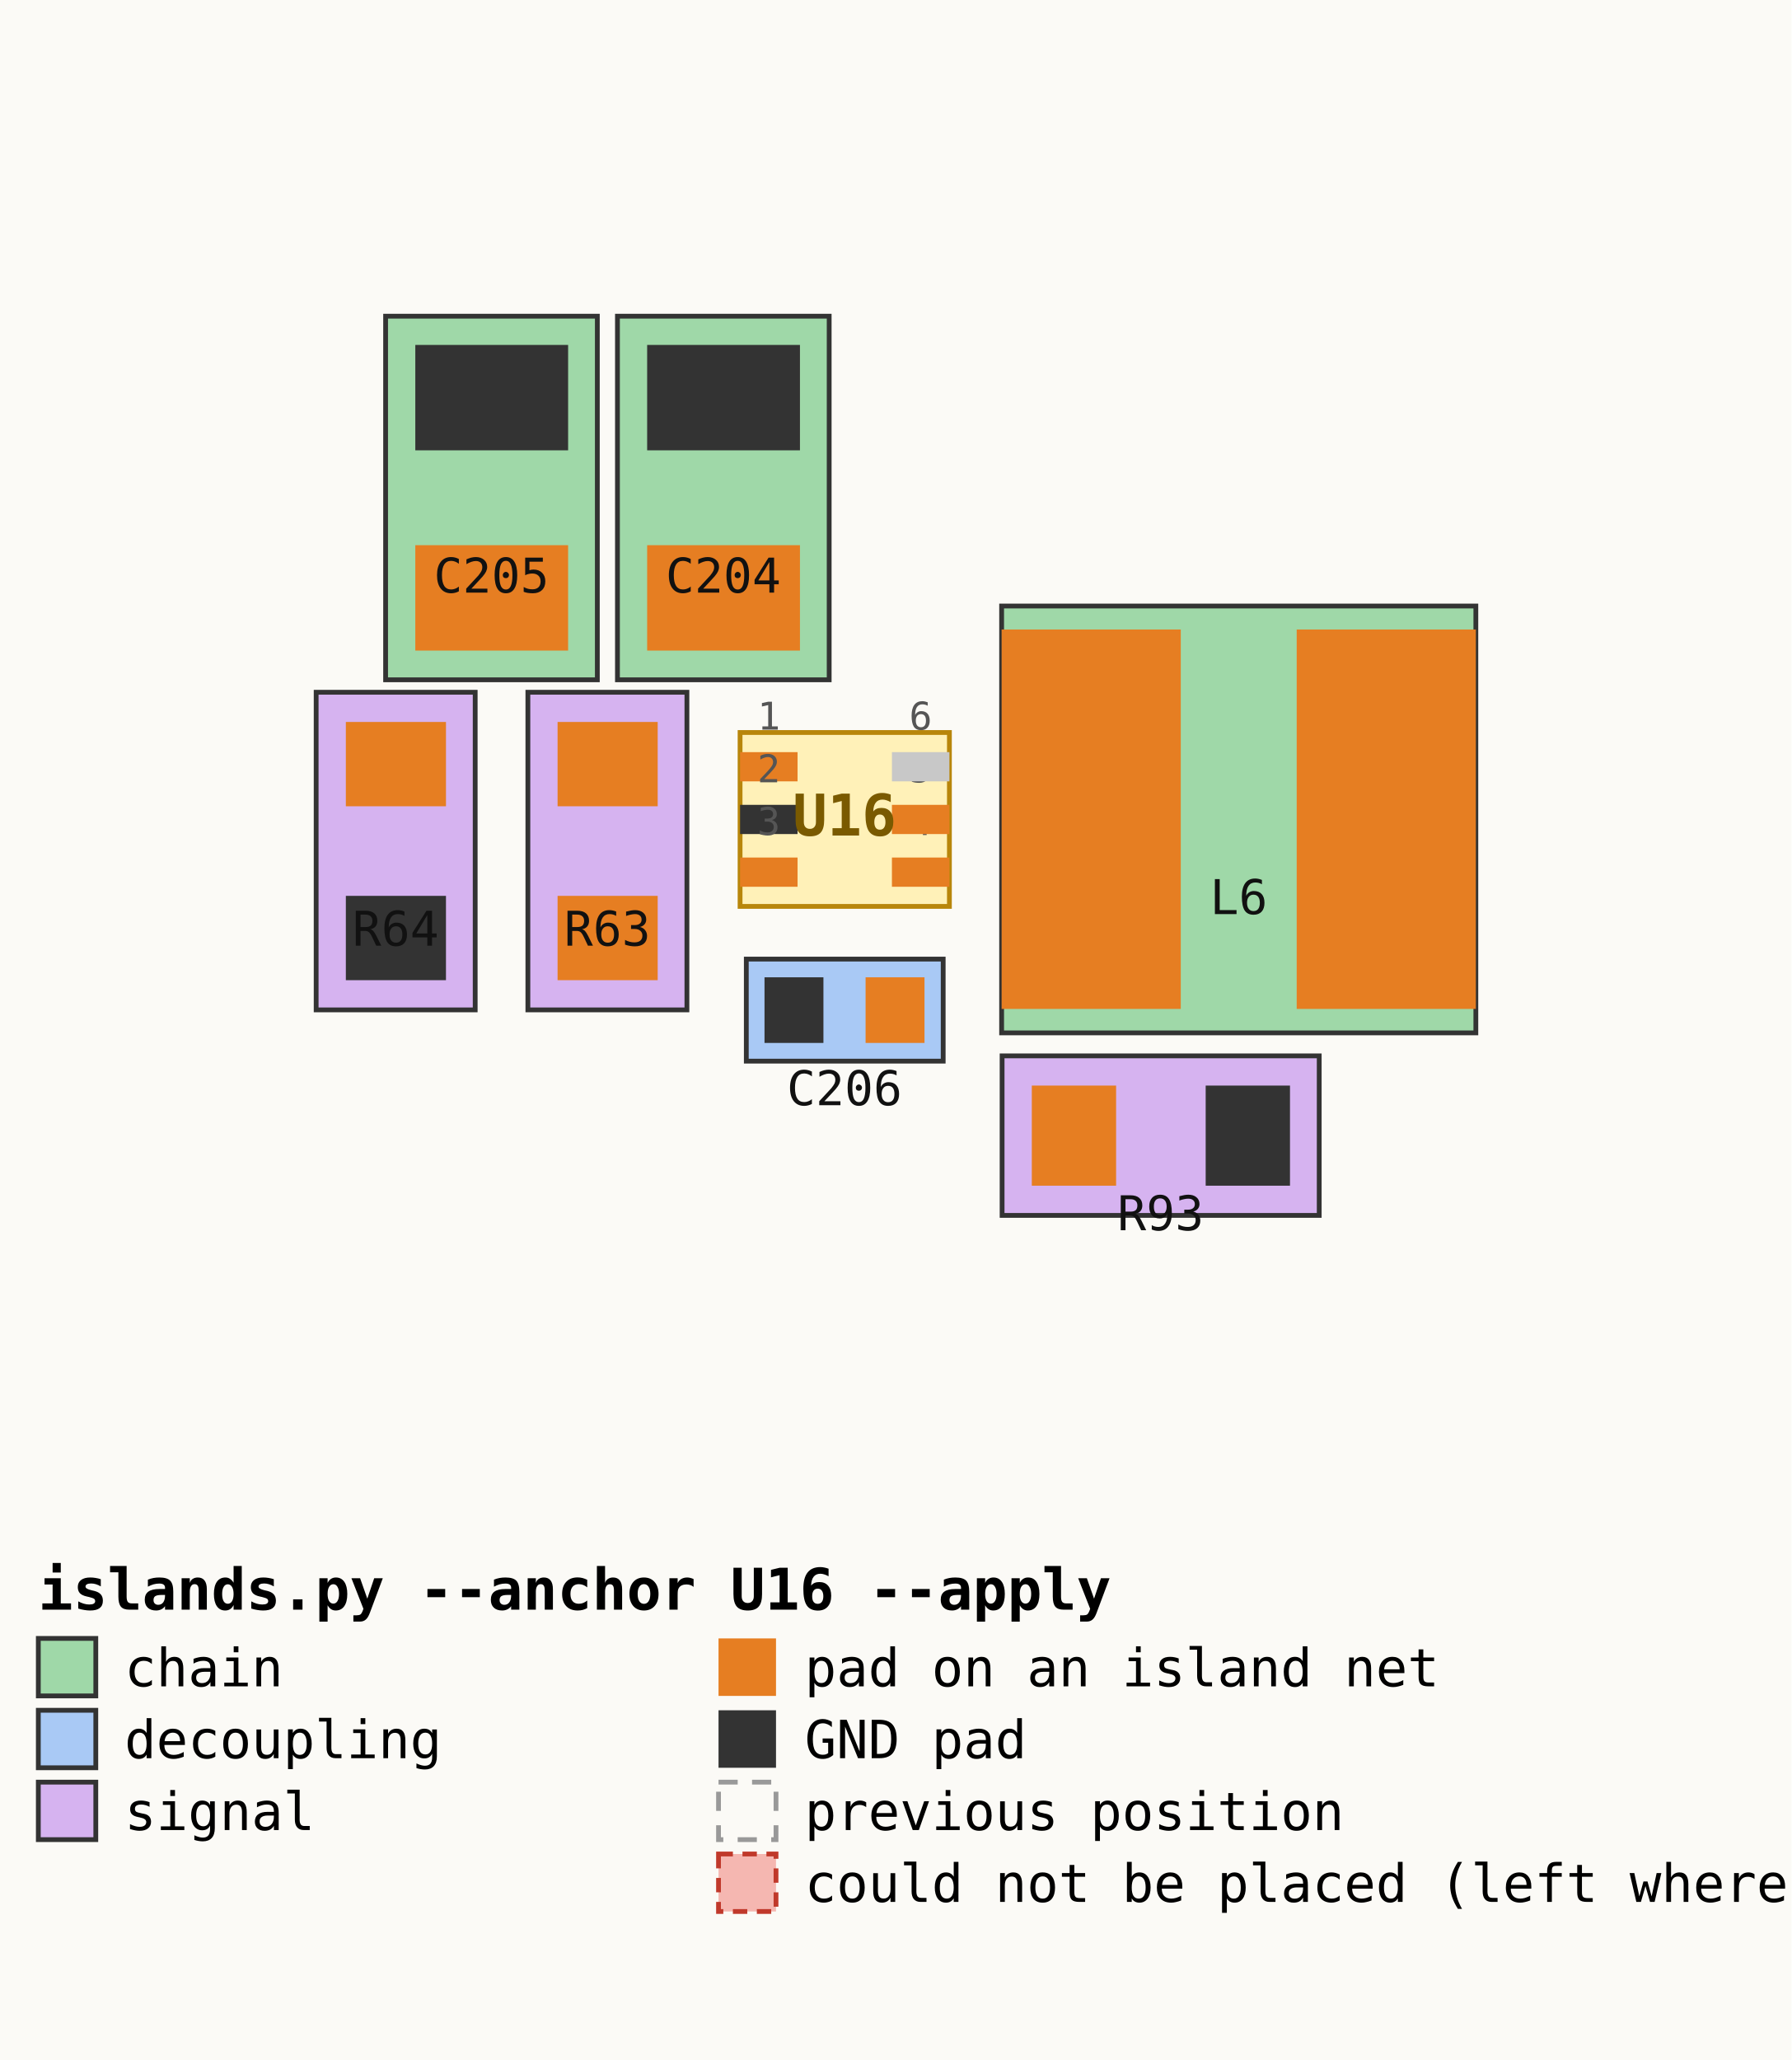
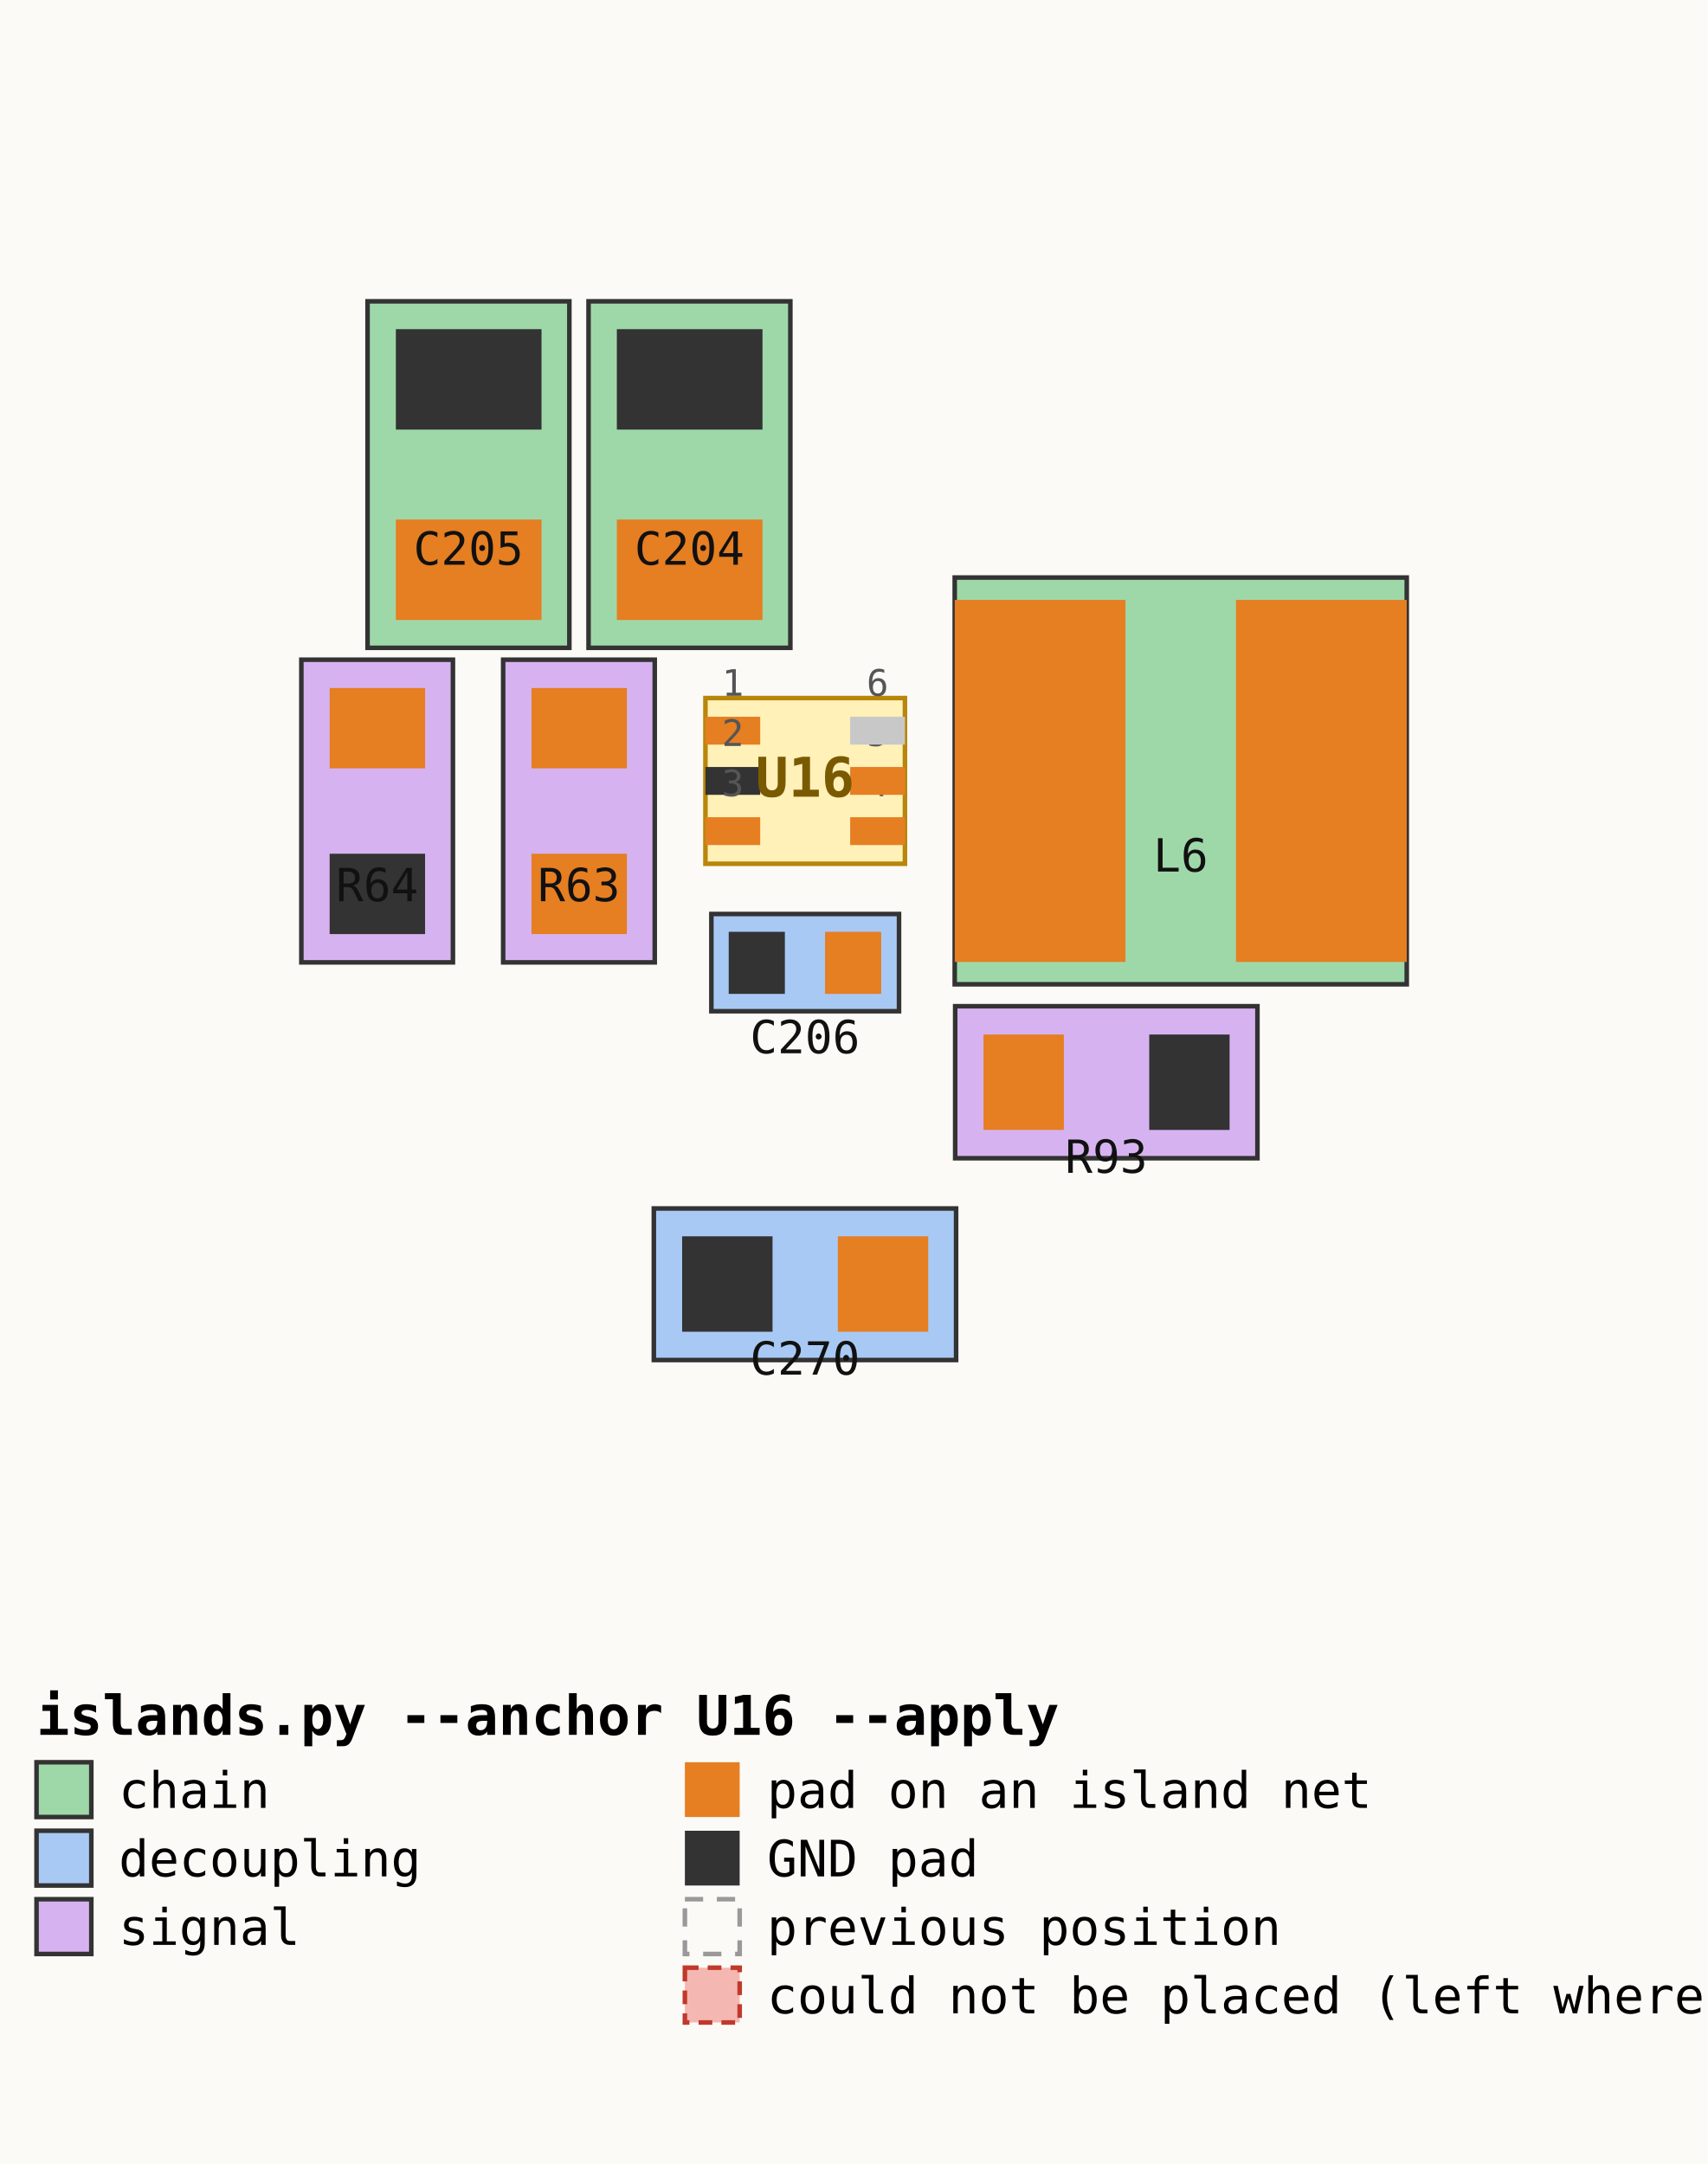
- <svg xmlns="http://www.w3.org/2000/svg" width="374" height="430" viewBox="0 0 374 430" font-family="monospace">
-   <rect x="0" y="0" width="374" height="430" fill="#fbfaf6" />
-   <rect x="-8766.9" y="-1045.1" width="2200.0" height="2200.0" fill="none" stroke="#000" stroke-width="2" />
-   <polygon points="2398.2,-947.1 2398.2,-910.8 2354.5,-910.8 2354.5,-947.1" fill="none" stroke="#b8860b" stroke-width="1" stroke-dasharray="4,3" />
+ <svg xmlns="http://www.w3.org/2000/svg" width="374" height="474" viewBox="0 0 374 474" font-family="monospace">
+   <rect x="0" y="0" width="374" height="474" fill="#fbfaf6" />
+   <rect x="-8767.1" y="-2213.8" width="2200.0" height="2200.0" fill="none" stroke="#000" stroke-width="2" />
+   <polygon points="7045.4,-998.1 7045.4,-961.8 7001.8,-961.8 7001.8,-998.1" fill="none" stroke="#b8860b" stroke-width="1" stroke-dasharray="4,3" />
  <polygon points="198.2,152.9 198.2,189.2 154.5,189.2 154.5,152.9" fill="#fff1b8" stroke="#b8860b" stroke-width="1" />
  <polygon points="166.5,157.0 166.5,163.1 154.5,163.1 154.5,157.0" fill="#e67e22" stroke="none" stroke-width="1" />
-   <text x="160.5" y="152.3" font-size="8" fill="#555" text-anchor="middle">1</text>
+   <text x="160.5" y="152.4" font-size="8" fill="#555" text-anchor="middle">1</text>
  <polygon points="166.5,168.0 166.5,174.1 154.5,174.1 154.5,168.0" fill="#333" stroke="none" stroke-width="1" />
-   <text x="160.5" y="163.3" font-size="8" fill="#555" text-anchor="middle">2</text>
+   <text x="160.5" y="163.4" font-size="8" fill="#555" text-anchor="middle">2</text>
  <polygon points="166.5,179.0 166.5,185.1 154.5,185.1 154.5,179.0" fill="#e67e22" stroke="none" stroke-width="1" />
-   <text x="160.5" y="174.3" font-size="8" fill="#555" text-anchor="middle">3</text>
+   <text x="160.5" y="174.4" font-size="8" fill="#555" text-anchor="middle">3</text>
  <polygon points="198.2,179.0 198.2,185.1 186.2,185.1 186.2,179.0" fill="#e67e22" stroke="none" stroke-width="1" />
-   <text x="192.2" y="174.3" font-size="8" fill="#555" text-anchor="middle">4</text>
+   <text x="192.2" y="174.4" font-size="8" fill="#555" text-anchor="middle">4</text>
  <polygon points="198.2,168.0 198.2,174.1 186.2,174.1 186.2,168.0" fill="#e67e22" stroke="none" stroke-width="1" />
-   <text x="192.2" y="163.3" font-size="8" fill="#555" text-anchor="middle">5</text>
+   <text x="192.2" y="163.4" font-size="8" fill="#555" text-anchor="middle">5</text>
  <polygon points="198.2,157.0 198.2,163.1 186.2,163.1 186.2,157.0" fill="#c8c8c8" stroke="none" stroke-width="1" />
-   <text x="192.2" y="152.3" font-size="8" fill="#555" text-anchor="middle">6</text>
-   <text x="176.3" y="171.0" font-size="12" font-weight="bold" fill="#7a5a00" text-anchor="middle" dominant-baseline="middle">U16</text>
+   <text x="192.2" y="152.4" font-size="8" fill="#555" text-anchor="middle">6</text>
+   <text x="176.3" y="171.1" font-size="12" font-weight="bold" fill="#7a5a00" text-anchor="middle" dominant-baseline="middle">U16</text>
  <polygon points="128.9,141.9 128.9,66.0 173.1,66.0 173.1,141.9" fill="#9fd8a8" stroke="#333" stroke-width="1" />
  <polygon points="135.1,135.8 135.1,113.8 167.0,113.8 167.0,135.8" fill="#e67e22" stroke="none" stroke-width="1" />
-   <polygon points="135.1,94.0 135.1,72.0 167.0,72.0 167.0,94.0" fill="#333" stroke="none" stroke-width="1" />
+   <polygon points="135.1,94.1 135.1,72.1 167.0,72.1 167.0,94.1" fill="#333" stroke="none" stroke-width="1" />
  <text x="151.0" y="123.7" font-size="10" fill="#111" text-anchor="middle">C204</text>
  <polygon points="308.1,215.6 209.1,215.6 209.1,126.5 308.1,126.5" fill="#9fd8a8" stroke="#333" stroke-width="1" />
-   <polygon points="308.1,131.4 308.1,210.6 270.7,210.6 270.7,131.4" fill="#e67e22" stroke="none" stroke-width="1" />
-   <polygon points="246.5,131.4 246.5,210.6 209.1,210.6 209.1,131.4" fill="#e67e22" stroke="none" stroke-width="1" />
-   <text x="258.6" y="190.8" font-size="10" fill="#111" text-anchor="middle">L6</text>
+   <polygon points="308.1,131.4 308.1,210.7 270.7,210.7 270.7,131.4" fill="#e67e22" stroke="none" stroke-width="1" />
+   <polygon points="246.5,131.4 246.5,210.7 209.1,210.7 209.1,131.4" fill="#e67e22" stroke="none" stroke-width="1" />
+   <text x="258.6" y="190.9" font-size="10" fill="#111" text-anchor="middle">L6</text>
  <polygon points="80.5,141.9 80.5,66.0 124.7,66.0 124.7,141.9" fill="#9fd8a8" stroke="#333" stroke-width="1" />
  <polygon points="86.7,135.8 86.7,113.8 118.6,113.8 118.6,135.8" fill="#e67e22" stroke="none" stroke-width="1" />
-   <polygon points="86.7,94.0 86.7,72.0 118.6,72.0 118.6,94.0" fill="#333" stroke="none" stroke-width="1" />
+   <polygon points="86.7,94.1 86.7,72.1 118.6,72.1 118.6,94.1" fill="#333" stroke="none" stroke-width="1" />
  <text x="102.6" y="123.7" font-size="10" fill="#111" text-anchor="middle">C205</text>
  <polygon points="196.9,221.5 155.8,221.5 155.8,200.2 196.9,200.2" fill="#a9c9f5" stroke="#333" stroke-width="1" />
-   <polygon points="193.0,217.7 180.7,217.7 180.7,204.0 193.0,204.0" fill="#e67e22" stroke="none" stroke-width="1" />
-   <polygon points="171.9,217.7 159.6,217.7 159.6,204.0 171.9,204.0" fill="#333" stroke="none" stroke-width="1" />
+   <polygon points="193.0,217.7 180.7,217.7 180.7,204.1 193.0,204.1" fill="#e67e22" stroke="none" stroke-width="1" />
+   <polygon points="171.9,217.7 159.6,217.7 159.6,204.1 171.9,204.1" fill="#333" stroke="none" stroke-width="1" />
  <text x="176.3" y="230.7" font-size="10" fill="#111" text-anchor="middle">C206</text>
  <polygon points="110.2,210.8 110.2,144.5 143.4,144.5 143.4,210.8" fill="#d6b3f0" stroke="#333" stroke-width="1" />
  <polygon points="116.4,204.6 116.4,187.0 137.3,187.0 137.3,204.6" fill="#e67e22" stroke="none" stroke-width="1" />
  <polygon points="116.4,168.3 116.4,150.7 137.3,150.7 137.3,168.3" fill="#e67e22" stroke="none" stroke-width="1" />
  <text x="126.8" y="197.4" font-size="10" fill="#111" text-anchor="middle">R63</text>
  <polygon points="99.2,144.5 99.2,210.8 66.0,210.8 66.0,144.5" fill="#d6b3f0" stroke="#333" stroke-width="1" />
  <polygon points="93.1,150.7 93.1,168.3 72.2,168.3 72.2,150.7" fill="#e67e22" stroke="none" stroke-width="1" />
  <polygon points="93.1,187.0 93.1,204.6 72.2,204.6 72.2,187.0" fill="#333" stroke="none" stroke-width="1" />
  <text x="82.6" y="197.4" font-size="10" fill="#111" text-anchor="middle">R64</text>
  <polygon points="209.2,220.4 275.4,220.4 275.4,253.7 209.2,253.7" fill="#d6b3f0" stroke="#333" stroke-width="1" />
  <polygon points="215.4,226.6 233.0,226.6 233.0,247.5 215.4,247.5" fill="#e67e22" stroke="none" stroke-width="1" />
  <polygon points="251.7,226.6 269.3,226.6 269.3,247.5 251.7,247.5" fill="#333" stroke="none" stroke-width="1" />
-   <text x="242.3" y="256.8" font-size="10" fill="#111" text-anchor="middle">R93</text>
-   <text x="8" y="336" font-size="12" font-weight="bold">islands.py --anchor U16 --apply</text>
-   <rect x="8" y="342" width="12" height="12" fill="#9fd8a8" stroke="#333" />
-   <text x="26" y="352" font-size="11">chain</text>
-   <rect x="8" y="357" width="12" height="12" fill="#a9c9f5" stroke="#333" />
-   <text x="26" y="367" font-size="11">decoupling</text>
-   <rect x="8" y="372" width="12" height="12" fill="#d6b3f0" stroke="#333" />
-   <text x="26" y="382" font-size="11">signal</text>
-   <rect x="150" y="342" width="12" height="12" fill="#e67e22" />
-   <text x="168" y="352" font-size="11">pad on an island net</text>
-   <rect x="150" y="357" width="12" height="12" fill="#333" />
-   <text x="168" y="367" font-size="11">GND pad</text>
-   <rect x="150" y="372" width="12" height="12" fill="none" stroke="#999" stroke-dasharray="4,3" />
-   <text x="168" y="382" font-size="11">previous position</text>
-   <rect x="150" y="387" width="12" height="12" fill="#f5b7b1" stroke="#c0392b" stroke-dasharray="3,2" />
-   <text x="168" y="397" font-size="11">could not be placed (left where it is)</text>
-   <text x="400" y="352" font-size="11">previous positions out of view: C204, L6, C205, C206, R63, R64, R93</text>
-   <text x="400" y="367" font-size="11">grid: 428.5..445.5 x 77.5..92.0 mm, 22 px/mm</text>
+   <text x="242.3" y="256.9" font-size="10" fill="#111" text-anchor="middle">R93</text>
+   <polygon points="209.4,297.9 143.2,297.9 143.2,264.7 209.4,264.7" fill="#a9c9f5" stroke="#333" stroke-width="1" />
+   <polygon points="203.3,291.7 183.5,291.7 183.5,270.8 203.3,270.8" fill="#e67e22" stroke="none" stroke-width="1" />
+   <polygon points="169.2,291.7 149.4,291.7 149.4,270.8 169.2,270.8" fill="#333" stroke="none" stroke-width="1" />
+   <text x="176.3" y="301.1" font-size="10" fill="#111" text-anchor="middle">C270</text>
+   <text x="8" y="380" font-size="12" font-weight="bold">islands.py --anchor U16 --apply</text>
+   <rect x="8" y="386" width="12" height="12" fill="#9fd8a8" stroke="#333" />
+   <text x="26" y="396" font-size="11">chain</text>
+   <rect x="8" y="401" width="12" height="12" fill="#a9c9f5" stroke="#333" />
+   <text x="26" y="411" font-size="11">decoupling</text>
+   <rect x="8" y="416" width="12" height="12" fill="#d6b3f0" stroke="#333" />
+   <text x="26" y="426" font-size="11">signal</text>
+   <rect x="150" y="386" width="12" height="12" fill="#e67e22" />
+   <text x="168" y="396" font-size="11">pad on an island net</text>
+   <rect x="150" y="401" width="12" height="12" fill="#333" />
+   <text x="168" y="411" font-size="11">GND pad</text>
+   <rect x="150" y="416" width="12" height="12" fill="none" stroke="#999" stroke-dasharray="4,3" />
+   <text x="168" y="426" font-size="11">previous position</text>
+   <rect x="150" y="431" width="12" height="12" fill="#f5b7b1" stroke="#c0392b" stroke-dasharray="3,2" />
+   <text x="168" y="441" font-size="11">could not be placed (left where it is)</text>
+   <text x="400" y="396" font-size="11">previous positions out of view: C204, L6, C205, C206, R63, R64, R93, C270</text>
+   <text x="400" y="411" font-size="11">grid: 428.5..445.5 x 130.6..147.2 mm, 22 px/mm</text>
</svg>
